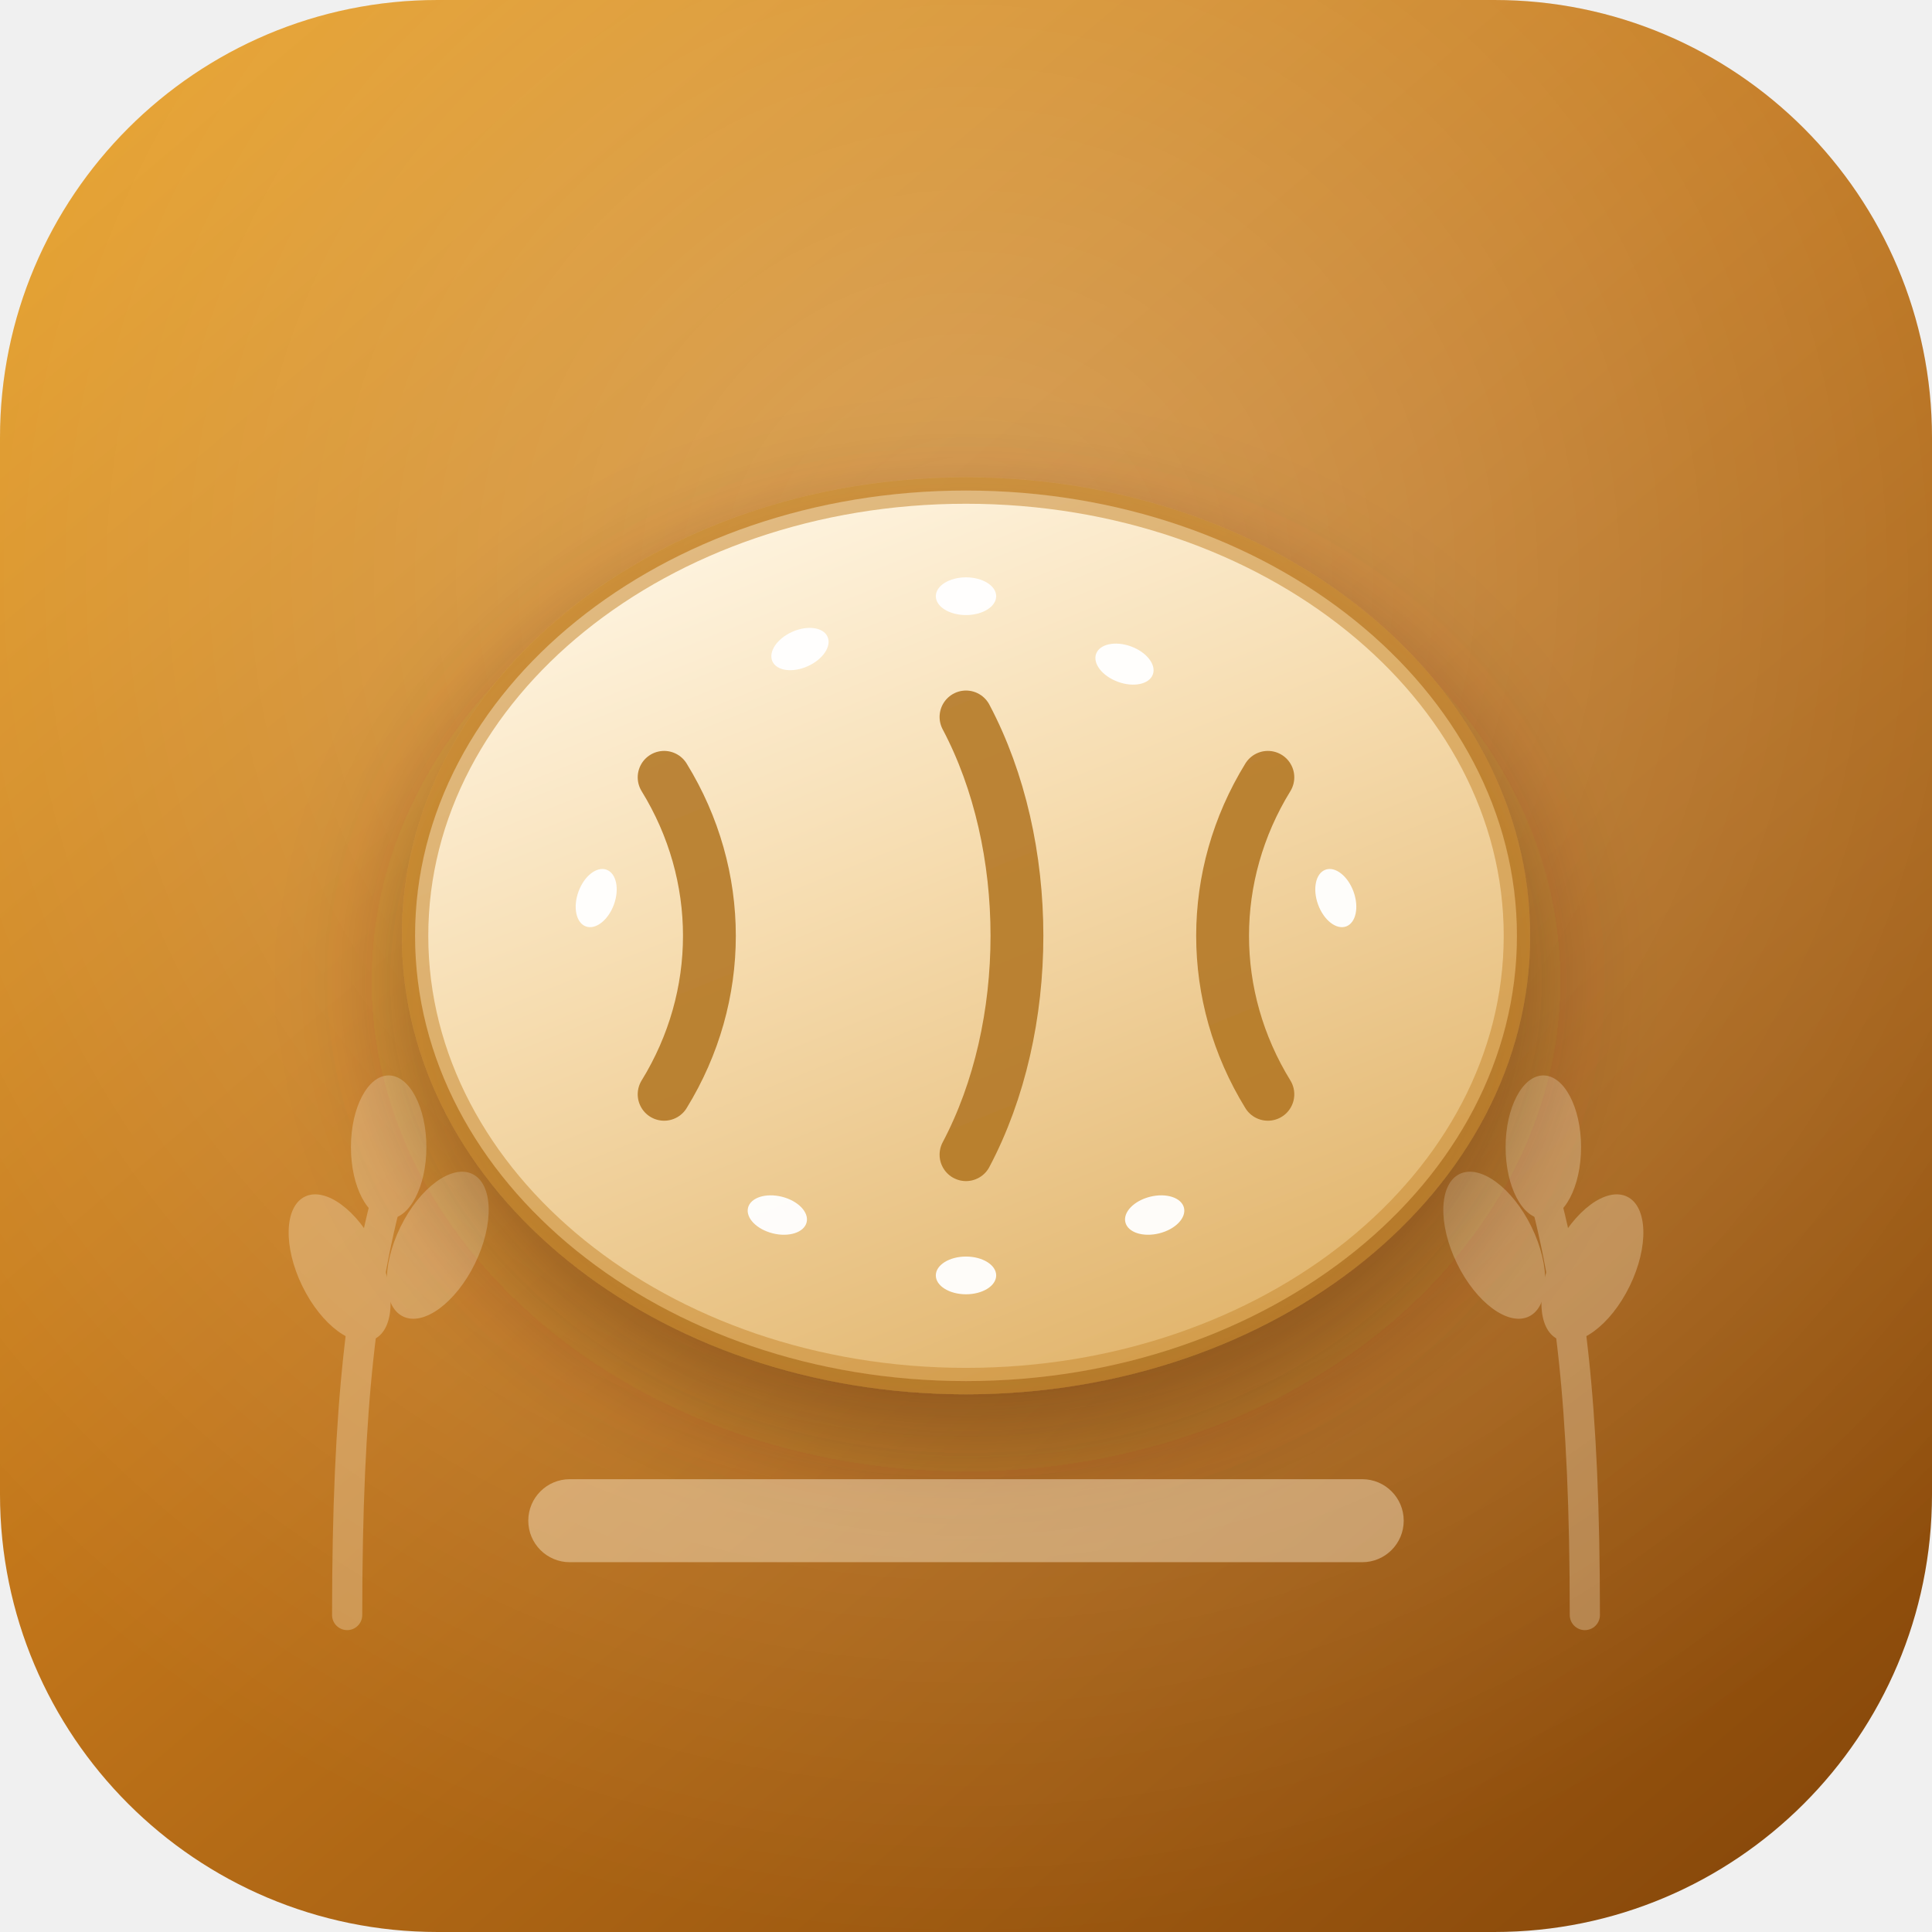
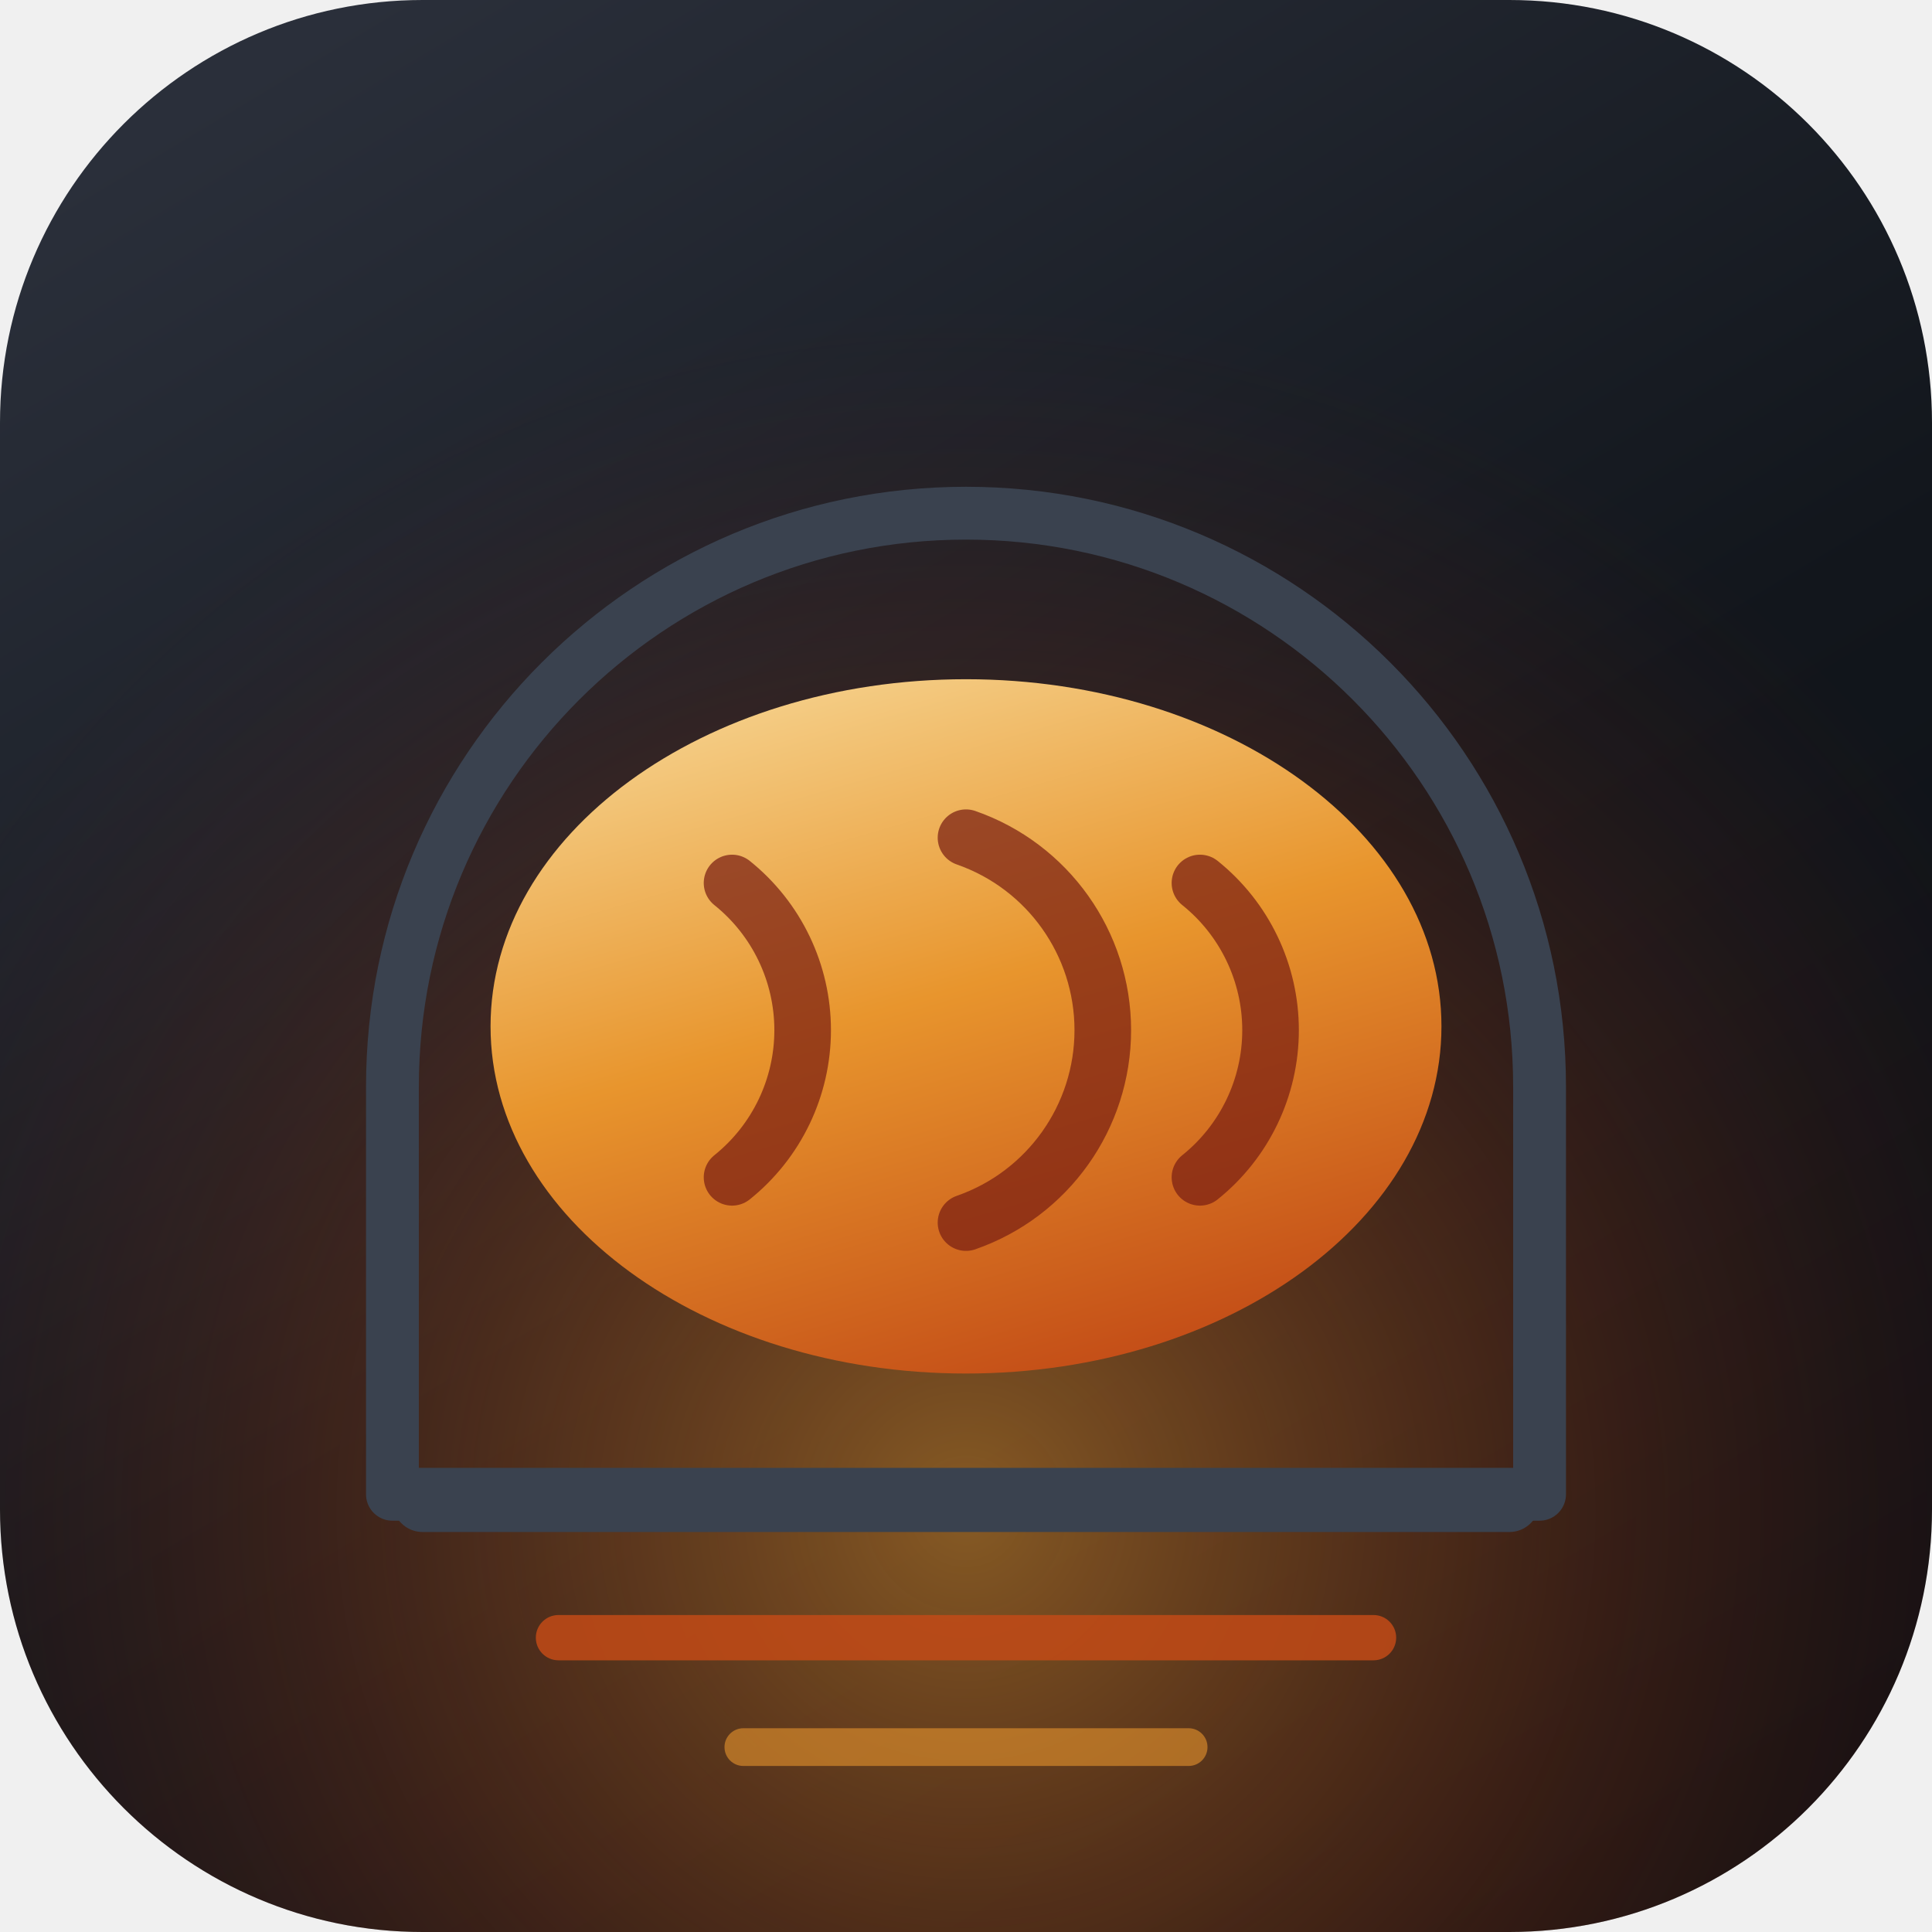
<svg xmlns="http://www.w3.org/2000/svg" viewBox="0 0 512 512" width="512" height="512">
  <defs>
-     <linearGradient id="bg" x1="0" y1="0" x2="0.85" y2="1">
-       <stop offset="0%" stop-color="#E9A227" />
-       <stop offset="48%" stop-color="#C2761A" />
-       <stop offset="100%" stop-color="#8A4A0B" />
+     <linearGradient id="iron" x1="0.2" y1="0" x2="0.8" y2="1">
+       <stop offset="0%" stop-color="#2A2F3A" />
+       <stop offset="55%" stop-color="#12161C" />
+       <stop offset="100%" stop-color="#0B0E13" />
    </linearGradient>
-     <linearGradient id="loaf" x1="0.25" y1="0" x2="0.75" y2="1">
-       <stop offset="0%" stop-color="#FFF6E4" />
-       <stop offset="42%" stop-color="#F6DCAF" />
-       <stop offset="100%" stop-color="#E0B268" />
+     <radialGradient id="fire" cx="0.5" cy="0.78" r="0.62">
+       <stop offset="0%" stop-color="#E8952D" stop-opacity="0.55" />
+       <stop offset="55%" stop-color="#C24A16" stop-opacity="0.22" />
+       <stop offset="100%" stop-color="#7A1F12" stop-opacity="0" />
+     </radialGradient>
+     <linearGradient id="crust" x1="0.3" y1="0" x2="0.7" y2="1">
+       <stop offset="0%" stop-color="#F5D08A" />
+       <stop offset="45%" stop-color="#E8952D" />
+       <stop offset="100%" stop-color="#C24A16" />
    </linearGradient>
-     <radialGradient id="glow" cx="0.5" cy="0.3" r="0.7">
-       <stop offset="0%" stop-color="#FFFFFF" stop-opacity="0.26" />
-       <stop offset="100%" stop-color="#FFFFFF" stop-opacity="0" />
-     </radialGradient>
-     <filter id="soft" x="-25%" y="-25%" width="150%" height="150%">
-       <feDropShadow dx="0" dy="12" stdDeviation="16" flood-color="#4A2A06" flood-opacity="0.4" />
-     </filter>
  </defs>
-   <rect width="512" height="512" rx="116" fill="url(#bg)" />
-   <rect width="512" height="512" rx="116" fill="url(#glow)" />
-   <g opacity="0.3">
-     <g stroke="#FFF1D6" stroke-width="8" stroke-linecap="round" fill="none">
-       <path d="M92 428 C 92 372, 96 340, 104 312" />
-       <path d="M420 428 C 420 372, 416 340, 408 312" />
-     </g>
-     <g fill="#FFF1D6">
-       <ellipse cx="90" cy="336" rx="11" ry="21" transform="rotate(-26 90 336)" />
-       <ellipse cx="116" cy="330" rx="11" ry="21" transform="rotate(26 116 330)" />
-       <ellipse cx="103" cy="304" rx="10" ry="19" />
-       <ellipse cx="422" cy="336" rx="11" ry="21" transform="rotate(26 422 336)" />
-       <ellipse cx="396" cy="330" rx="11" ry="21" transform="rotate(-26 396 330)" />
-       <ellipse cx="409" cy="304" rx="10" ry="19" />
-     </g>
+   <rect width="512" height="512" rx="112" fill="url(#iron)" />
+   <rect width="512" height="512" rx="112" fill="url(#fire)" />
+   <path d="M104 288 A152 152 0 0 1 408 288 L408 396 L104 396 Z" fill="none" stroke="#3A424F" stroke-width="14" stroke-linejoin="round" />
+   <ellipse cx="256" cy="272" rx="126" ry="92" fill="url(#crust)" />
+   <g stroke="#7A1F12" stroke-width="15" stroke-linecap="round" fill="none" opacity="0.72">
+     <path d="M194 234 A50 50 0 0 1 194 312" />
+     <path d="M256 222 A54 54 0 0 1 256 324" />
+     <path d="M318 234 A50 50 0 0 1 318 312" />
  </g>
-   <g filter="url(#soft)">
-     <ellipse cx="256" cy="248" rx="146" ry="118" fill="url(#loaf)" />
-     <ellipse cx="256" cy="248" rx="146" ry="118" fill="none" stroke="#C98B33" stroke-width="7" opacity="0.55" />
-     <g stroke="#B0731F" stroke-width="14" stroke-linecap="round" fill="none" opacity="0.85">
-       <path d="M176 206 C 192 232, 192 264, 176 290" />
-       <path d="M256 190 C 274 224, 274 272, 256 306" />
-       <path d="M336 206 C 320 232, 320 264, 336 290" />
-     </g>
-     <g fill="#FFFFFF" opacity="0.95">
-       <ellipse cx="212" cy="172" rx="8" ry="5" transform="rotate(-24 212 172)" />
-       <ellipse cx="298" cy="176" rx="8" ry="5" transform="rotate(20 298 176)" />
-       <ellipse cx="256" cy="158" rx="8" ry="5" />
-       <ellipse cx="158" cy="238" rx="8" ry="5" transform="rotate(-70 158 238)" />
-       <ellipse cx="354" cy="238" rx="8" ry="5" transform="rotate(70 354 238)" />
-       <ellipse cx="206" cy="322" rx="8" ry="5" transform="rotate(14 206 322)" />
-       <ellipse cx="306" cy="322" rx="8" ry="5" transform="rotate(-14 306 322)" />
-       <ellipse cx="256" cy="338" rx="8" ry="5" />
-     </g>
-   </g>
-   <rect x="140" y="392" width="232" height="22" rx="11" fill="#FFF1D6" opacity="0.42" />
+   <rect x="104" y="390" width="304" height="16" rx="8" fill="#3A424F" />
+   <rect x="142" y="428" width="228" height="12" rx="6" fill="#C24A16" opacity="0.85" />
+   <rect x="192" y="458" width="128" height="10" rx="5" fill="#E8952D" opacity="0.6" />
</svg>
